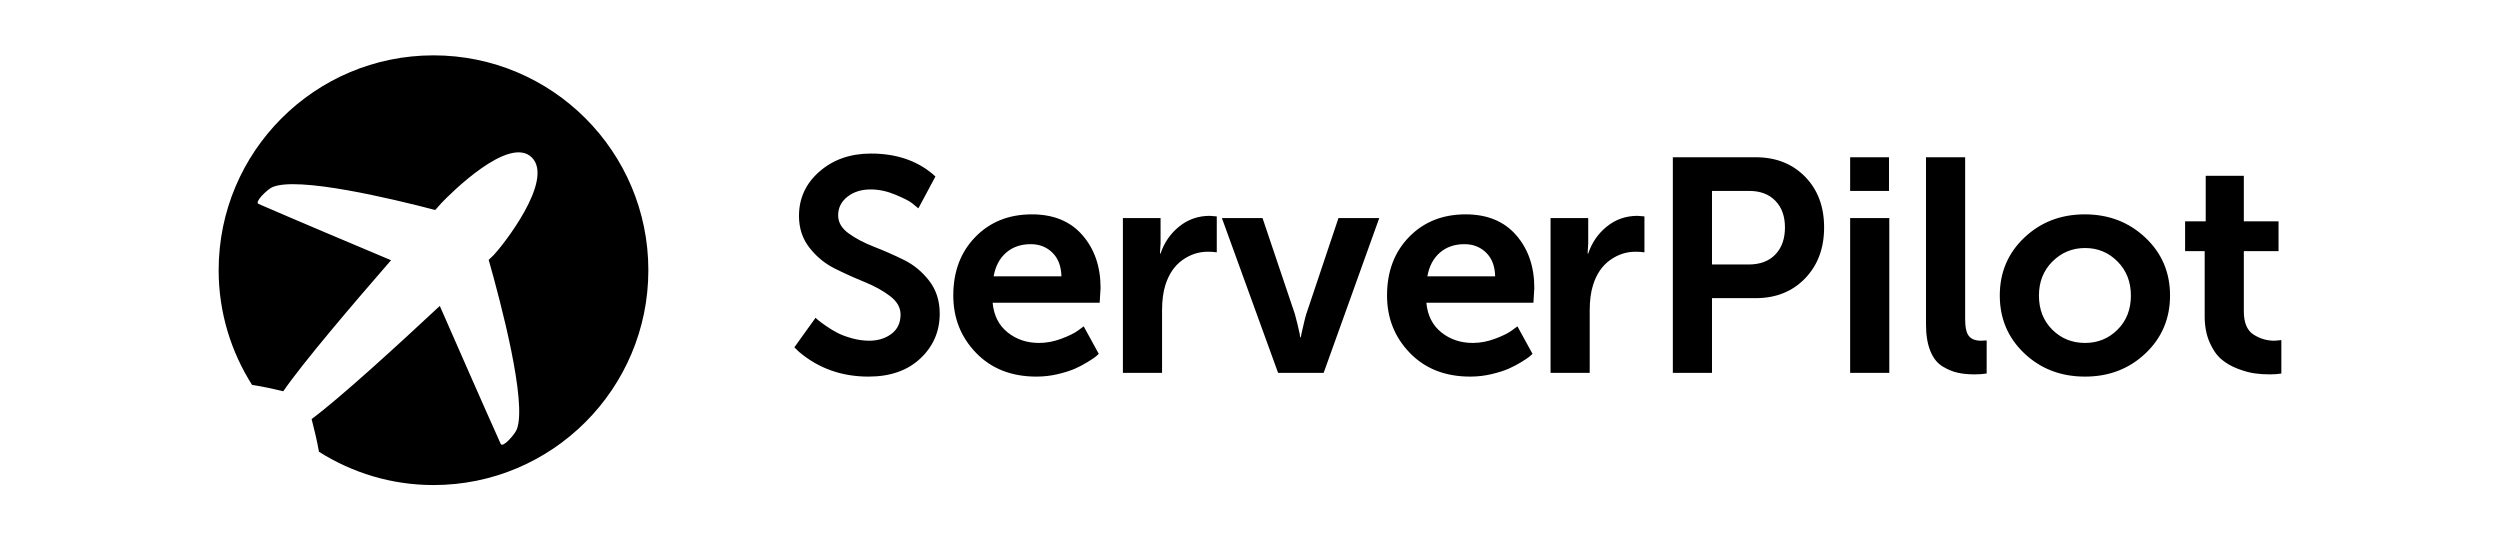
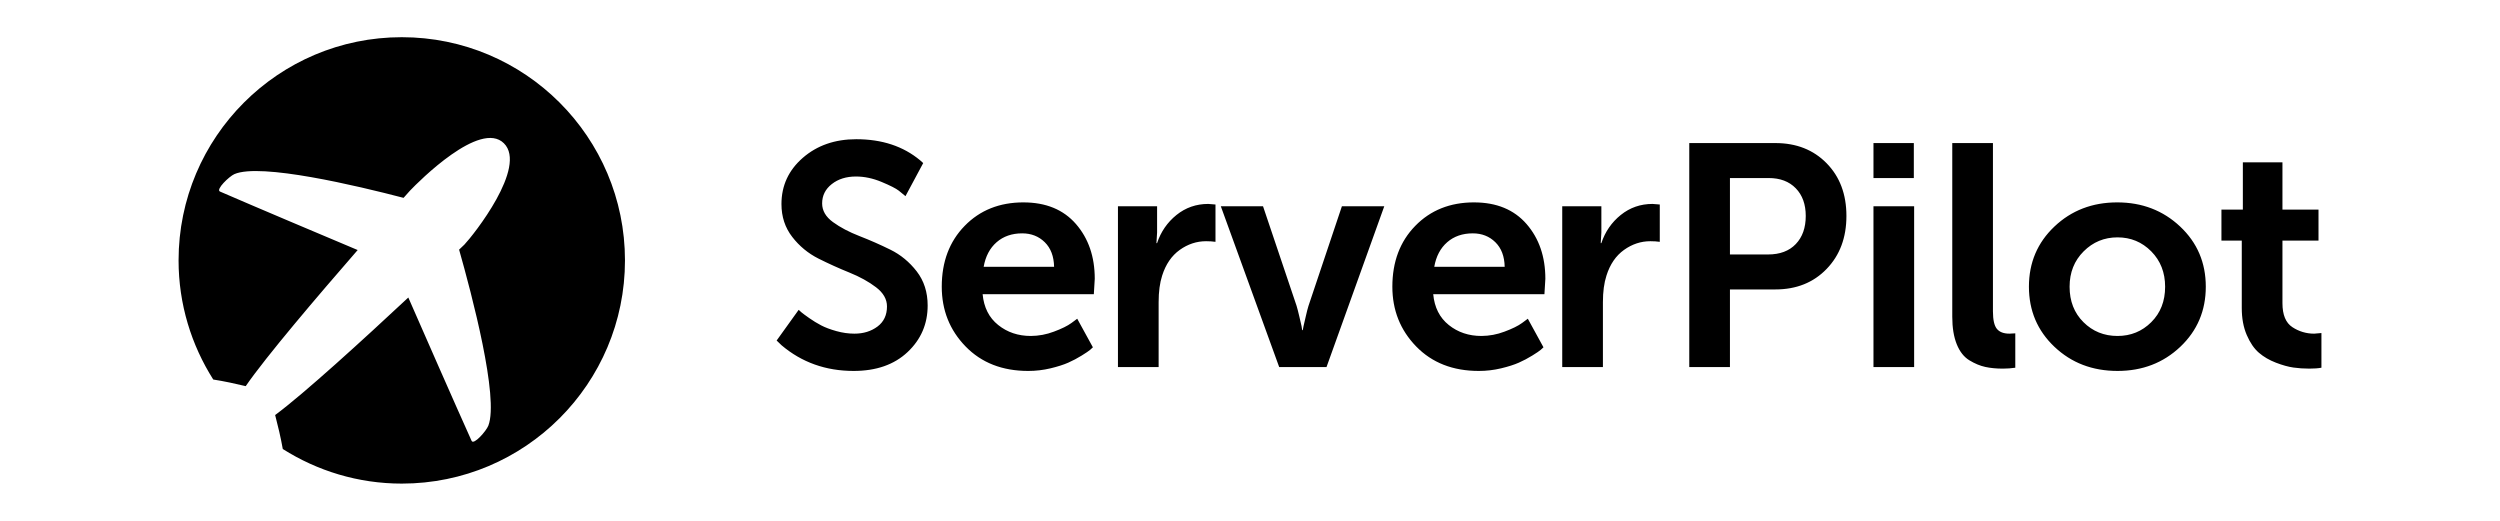
- <svg xmlns="http://www.w3.org/2000/svg" viewBox="0 0 2423.314 523.824" width="2019.428" height="436.52">
-   <path d="M876.08 251.894c-9.576-4.71-19.198-8.947-28.862-12.694-9.652-3.75-17.872-8.084-24.638-12.994-6.77-4.906-10.15-10.728-10.15-17.461 0-7.309 2.994-13.326 9-18.036 5.993-4.722 13.514-7.077 22.549-7.077 7.872 0 15.835 1.687 23.895 5.053 8.075 3.373 13.425 6.087 16.056 8.15 2.633 2.072 4.735 3.781 6.262 5.125l16.543-30.874-2.875-2.572c-15.75-13.115-35.608-19.673-59.583-19.673-19.926 0-36.546 5.785-49.851 17.34-13.301 11.566-19.95 25.943-19.95 43.138 0 11.836 3.362 22.083 10.108 30.741 6.757 8.659 14.887 15.371 24.393 20.137a398.028 398.028 0 0028.886 13.061c9.744 3.946 18.025 8.514 24.85 13.711 6.82 5.197 10.227 11.159 10.227 17.892 0 8.085-2.95 14.339-8.854 18.769-5.918 4.421-13.083 6.633-21.544 6.633-5.54 0-11.16-.797-16.832-2.378-5.681-1.587-10.403-3.371-14.186-5.34a99.237 99.237 0 01-11.102-6.784c-3.628-2.552-6.04-4.329-7.233-5.336-1.196-1.02-2.077-1.808-2.654-2.389l-20.557 28.64 4.6 4.425c18.855 15.967 41.259 23.95 67.247 23.95 21.098 0 37.884-5.87 50.357-17.626 12.476-11.756 18.71-26.23 18.71-43.424 0-12.415-3.404-23.02-10.205-31.826-6.815-8.803-15.01-15.56-24.606-20.281zm124.158-44.112c-22.313 0-40.604 7.309-54.822 21.928-14.247 14.608-21.367 33.518-21.367 56.708 0 21.952 7.41 40.538 22.217 55.777 14.807 15.237 34.279 22.856 58.43 22.856 7.09 0 14.012-.806 20.779-2.42 6.746-1.621 12.275-3.385 16.6-5.299a102.291 102.291 0 0012.505-6.611c4.028-2.499 6.636-4.265 7.83-5.292 1.196-1.026 2.08-1.84 2.655-2.427l-14.62-26.673-5.33 3.954c-3.738 2.726-9.221 5.43-16.453 8.11-7.232 2.688-14.4 4.024-21.498 4.024-11.791 0-21.94-3.403-30.474-10.233-8.527-6.818-13.361-16.395-14.51-28.725h103.757l.873-14.375c0-20.6-5.848-37.636-17.538-51.1-11.7-13.467-28.032-20.202-49.034-20.202zm-37.087 60.09c1.736-9.775 5.762-17.416 12.087-22.929 6.316-5.512 14.278-8.266 23.864-8.266 8.438 0 15.448 2.753 21.055 8.266 5.607 5.513 8.505 13.154 8.703 22.929zm179.928-48.358c-8.523 6.869-14.574 15.615-18.135 26.253h-.587l.609-9.925v-24.465h-36.515V361.46h37.953v-60.555c0-9.755 1.093-18.037 3.305-24.865 3.364-10.529 8.824-18.495 16.39-23.915 7.562-5.408 15.769-8.116 24.58-8.116 3.262 0 6.182.193 8.772.575V209.76l-6.76-.541c-11.208.001-21.085 3.434-29.612 10.295zm123.133 84.873c-.771 2.492-1.578 5.656-2.446 9.488l-2.155 9.344-.717 3.736h-.573l-.576-3.736-2.156-9.344c-.863-3.738-1.682-6.9-2.446-9.488l-31.338-93.01h-39.39l54.487 150.083h44.132l53.909-150.083h-39.534zm154.464-96.605c-22.328 0-40.607 7.309-54.838 21.928-14.233 14.608-21.354 33.518-21.354 56.708 0 21.952 7.408 40.538 22.215 55.777 14.809 15.237 34.282 22.856 58.432 22.856 7.09 0 14.01-.806 20.768-2.42 6.758-1.621 12.287-3.385 16.6-5.299a101.476 101.476 0 0012.516-6.611c4.024-2.499 6.637-4.265 7.83-5.292 1.193-1.026 2.08-1.84 2.656-2.427l-14.62-26.673-5.332 3.954c-3.736 2.726-9.221 5.43-16.454 8.11-7.23 2.688-14.396 4.024-21.498 4.024-11.787 0-21.94-3.403-30.477-10.233-8.523-6.818-13.358-16.395-14.508-28.725h103.762l.873-14.375c0-20.6-5.85-37.636-17.54-51.1-11.701-13.467-28.042-20.202-49.031-20.202zm-37.091 60.09c1.724-9.775 5.749-17.416 12.077-22.929 6.323-5.512 14.287-8.266 23.863-8.266 8.438 0 15.459 2.753 21.062 8.266 5.61 5.513 8.506 13.154 8.705 22.929zm174.034-48.358c-8.524 6.869-14.575 15.615-18.135 26.253h-.575l.597-9.925v-24.465h-36.515V361.46h37.952v-60.555c0-9.755 1.105-18.037 3.318-24.865 3.34-10.529 8.804-18.495 16.387-23.915 7.564-5.408 15.758-8.116 24.573-8.116 3.264 0 6.19.193 8.78.575V209.76l-6.768-.541c-11.214.001-21.077 3.434-29.614 10.295zm144.243-67.077h-80.335v209.022h37.949v-72.455h42.386c19.574 0 35.509-6.369 47.817-19.118 12.315-12.741 18.478-29.229 18.478-49.454 0-20.219-6.162-36.608-18.478-49.165-12.308-12.551-28.242-18.83-47.817-18.83zm19.044 94.237c-6.191 6.463-14.807 9.698-25.855 9.698h-35.574v-71.303h36.159c10.65 0 19.079 3.184 25.27 9.56 6.204 6.374 9.3 14.978 9.3 25.803-.001 11.026-3.096 19.768-9.3 26.242zm110.15-94.237h-37.663v32.632h37.663zm-37.663 209.022h37.95V211.377h-37.95zm115.15-35.663c-2.443-2.98-3.673-8.416-3.673-16.3V152.437h-37.95v162.156c0 10.162 1.403 18.69 4.199 25.591 2.787 6.9 6.724 11.887 11.769 14.949 5.042 3.072 9.995 5.133 14.862 6.182 4.844 1.054 10.283 1.581 16.322 1.581 4.025 0 7.915-.282 11.654-.846v-32.075l-5.463.288c-5.375 0-9.28-1.487-11.72-4.467zm171.004-95.477c-15.96-15.023-35.542-22.538-58.721-22.538-23.201 0-42.73 7.514-58.587 22.538-15.857 15.028-23.797 33.721-23.797 56.098 0 22.381 7.939 41.08 23.797 56.099 15.857 15.027 35.475 22.534 58.874 22.534 23.177 0 42.708-7.507 58.577-22.534 15.854-15.02 23.784-33.718 23.784-56.099 0-22.376-7.971-41.07-23.927-56.098zm-26.96 89.24c-8.625 8.576-19.11 12.859-31.474 12.859-12.563 0-23.154-4.283-31.78-12.859-8.626-8.572-12.94-19.595-12.94-33.07 0-13.286 4.359-24.284 13.094-33.002 8.715-8.716 19.266-13.071 31.627-13.071 12.364 0 22.849 4.355 31.474 13.071 8.626 8.718 12.938 19.716 12.938 33.002 0 13.475-4.313 24.497-12.94 33.07zm152.028 10.704c-7.387 0-14.155-2.02-20.348-6.061-6.172-4.035-9.268-11.489-9.268-22.354v-58.414h33.642v-28.896h-33.642v-44.133h-36.945v44.133h-19.983v28.896h18.978V306.4c0 9.585 1.549 17.969 4.655 25.155 3.107 7.188 6.878 12.701 11.335 16.532 4.468 3.838 9.765 6.924 15.9 9.272 6.15 2.352 11.59 3.861 16.347 4.528 4.732.676 9.643 1.007 14.726 1.007 4.604 0 8.385-.286 11.359-.856v-32.351zM420.203 53.652c-115.02 0-208.26 93.239-208.26 208.259 0 40.912 11.974 78.964 32.357 111.15 9.999 1.562 20.988 3.937 30.29 6.187 18.71-27.272 67.044-83.996 104.465-127.007-32.631-13.724-94.571-39.849-128.463-54.571-4.257-1.837 8.672-14.197 13.41-16.257 24.346-10.635 114.62 10.844 157.868 22.136 3.805-4.278 5.984-6.706 5.984-6.706 8.402-8.803 65.506-66.144 87.635-44.218 22.162 21.939-28.44 85.728-36.857 94.539 0 0-1.771 1.693-4.94 4.711 11.869 41.784 37.389 138.376 27.272 164.265-1.896 4.907-13.651 18.395-15.612 14.13-16.095-35.715-45.315-102.41-59.041-133.73-41.692 38.918-97.391 89.814-124.257 109.647 2.54 9.696 5.302 21.276 7.125 31.708 32.16 20.337 70.16 32.277 111.025 32.277 115.02 0 208.26-93.239 208.26-208.26 0-115.021-93.241-208.26-208.261-208.26z" />
+ <svg xmlns="http://www.w3.org/2000/svg" viewBox="0 0 350 72.912" width="250" height="52.08">
+   <path d="M124.649 34.953a54.252 54.252 0 00-4.33-1.905c-1.449-.563-2.682-1.213-3.697-1.95-1.016-.736-1.523-1.61-1.523-2.62 0-1.096.449-1.999 1.35-2.706.9-.708 2.028-1.061 3.384-1.061 1.18 0 2.375.253 3.585.758 1.211.506 2.014.913 2.409 1.223.395.31.71.567.94.769l2.482-4.633-.432-.386c-2.363-1.968-5.342-2.952-8.94-2.952-2.99 0-5.483.868-7.48 2.602-1.995 1.736-2.993 3.893-2.993 6.473 0 1.776.505 3.313 1.517 4.612a10.663 10.663 0 003.66 3.022 59.721 59.721 0 004.334 1.96c1.462.591 2.704 1.277 3.728 2.057s1.535 1.674 1.535 2.684c0 1.213-.443 2.152-1.329 2.816-.888.664-1.963.996-3.232.996-.831 0-1.675-.12-2.526-.357-.852-.238-1.56-.506-2.128-.802a14.89 14.89 0 01-1.666-1.017c-.544-.383-.906-.65-1.085-.801a7.084 7.084 0 01-.398-.358l-3.085 4.297.69.664c2.83 2.395 6.191 3.593 10.09 3.593 3.166 0 5.685-.88 7.556-2.644 1.872-1.764 2.807-3.936 2.807-6.516 0-1.863-.51-3.454-1.53-4.775-1.023-1.321-2.253-2.335-3.693-3.043zm18.63-6.619c-3.349 0-6.093 1.097-8.227 3.29-2.137 2.192-3.206 5.03-3.206 8.509 0 3.294 1.112 6.082 3.334 8.369 2.222 2.286 5.143 3.43 8.767 3.43 1.064 0 2.102-.122 3.118-.364 1.012-.243 1.841-.508 2.49-.795a15.348 15.348 0 001.877-.992c.604-.375.995-.64 1.175-.794.179-.154.312-.276.398-.364l-2.194-4.002-.8.593c-.56.41-1.383.815-2.468 1.217a9.21 9.21 0 01-3.226.604c-1.769 0-3.292-.51-4.572-1.536-1.28-1.023-2.005-2.46-2.177-4.31h15.568l.13-2.157c0-3.09-.877-5.647-2.63-7.667-1.756-2.02-4.207-3.03-7.358-3.03zm-5.566 9.016c.26-1.466.865-2.613 1.814-3.44.948-.827 2.142-1.24 3.58-1.24 1.267 0 2.318.413 3.16 1.24.841.827 1.276 1.974 1.306 3.44zm26.997-7.256c-1.278 1.031-2.186 2.343-2.72 3.94h-.089l.092-1.49v-3.67h-5.48v22.518h5.695v-9.085c0-1.464.164-2.707.496-3.731.505-1.58 1.324-2.775 2.46-3.589 1.134-.811 2.366-1.217 3.688-1.217.489 0 .927.029 1.316.086v-5.225l-1.015-.081c-1.681 0-3.163.515-4.443 1.544zm18.476 12.735c-.116.374-.237.849-.367 1.424l-.324 1.402-.107.56h-.086l-.086-.56-.324-1.402c-.13-.561-.252-1.036-.367-1.424l-4.702-13.955h-5.91l8.175 22.518h6.622l8.089-22.518h-5.932zm23.176-14.495c-3.35 0-6.093 1.097-8.228 3.29-2.136 2.192-3.204 5.03-3.204 8.509 0 3.294 1.111 6.082 3.333 8.369 2.222 2.286 5.144 3.43 8.767 3.43 1.064 0 2.102-.122 3.116-.364 1.014-.243 1.844-.508 2.491-.795a15.226 15.226 0 001.878-.992c.604-.375.996-.64 1.175-.794.179-.154.312-.276.398-.364l-2.193-4.002-.8.593c-.56.41-1.384.815-2.47 1.217a9.206 9.206 0 01-3.225.604c-1.768 0-3.292-.51-4.573-1.536-1.278-1.023-2.004-2.46-2.176-4.31h15.568l.131-2.157c0-3.09-.877-5.647-2.631-7.667-1.756-2.02-4.208-3.03-7.357-3.03zm-5.565 9.016c.258-1.466.862-2.613 1.812-3.44.948-.827 2.143-1.24 3.58-1.24 1.266 0 2.32.413 3.16 1.24.842.827 1.277 1.974 1.306 3.44zm26.112-7.256c-1.279 1.031-2.187 2.343-2.72 3.94h-.087l.09-1.49v-3.67h-5.479v22.518h5.695v-9.085c0-1.464.165-2.707.498-3.731.5-1.58 1.32-2.775 2.458-3.589 1.135-.811 2.365-1.217 3.687-1.217.49 0 .93.029 1.318.086v-5.225l-1.016-.081c-1.682 0-3.162.515-4.443 1.544zm21.643-10.064h-12.054v31.362h5.694V40.521h6.36c2.937 0 5.328-.956 7.174-2.869 1.848-1.911 2.773-4.385 2.773-7.42 0-3.034-.925-5.493-2.773-7.377-1.846-1.883-4.237-2.825-7.174-2.825zm2.857 14.14c-.929.97-2.222 1.455-3.88 1.455h-5.337V24.926h5.426c1.598 0 2.862.478 3.791 1.435.931.956 1.396 2.247 1.396 3.871 0 1.655-.465 2.966-1.396 3.938zm16.527-14.14h-5.65v4.896h5.65zm-5.65 31.362h5.693V28.874h-5.694zm17.277-5.35c-.367-.448-.551-1.263-.551-2.446V20.03h-5.694v24.33c0 1.525.21 2.805.63 3.84.418 1.035 1.008 1.784 1.765 2.243.757.461 1.5.77 2.23.928.727.158 1.543.237 2.45.237.603 0 1.187-.042 1.748-.127v-4.813l-.82.043c-.806 0-1.392-.223-1.758-.67zm25.658-14.326c-2.395-2.254-5.333-3.382-8.81-3.382-3.482 0-6.412 1.127-8.792 3.382-2.379 2.254-3.57 5.06-3.57 8.417 0 3.358 1.191 6.163 3.57 8.417 2.38 2.255 5.323 3.381 8.834 3.381 3.478 0 6.408-1.126 8.79-3.381 2.378-2.254 3.568-5.06 3.568-8.417 0-3.358-1.196-6.163-3.59-8.417zm-4.045 13.39c-1.295 1.286-2.868 1.929-4.723 1.929-1.885 0-3.474-.643-4.768-1.93-1.295-1.286-1.942-2.94-1.942-4.961 0-1.994.654-3.644 1.965-4.952 1.307-1.308 2.89-1.961 4.745-1.961s3.429.653 4.723 1.96c1.294 1.309 1.941 2.96 1.941 4.953 0 2.021-.647 3.675-1.942 4.961zm22.81 1.606a5.469 5.469 0 01-3.053-.91c-.926-.605-1.39-1.724-1.39-3.354v-8.765h5.047v-4.335h-5.047v-6.622h-5.544v6.622h-2.998v4.335h2.847v9.448c0 1.438.233 2.696.699 3.774.466 1.079 1.032 1.906 1.7 2.48.671.577 1.466 1.04 2.386 1.392.923.353 1.74.58 2.453.68.71.1 1.447.15 2.21.15.69 0 1.258-.042 1.704-.128v-4.854zM56.248 5.208C38.99 5.208 25 19.198 25 36.456c0 6.138 1.797 11.848 4.855 16.677 1.5.234 3.149.59 4.545.928 2.807-4.092 10.06-12.603 15.674-19.056-4.896-2.06-14.19-5.98-19.275-8.188-.639-.276 1.301-2.13 2.012-2.44 3.653-1.595 17.198 1.628 23.687 3.322.571-.642.898-1.006.898-1.006 1.26-1.321 9.829-9.925 13.149-6.635 3.325 3.292-4.267 12.863-5.53 14.185l-.741.707c1.78 6.27 5.61 20.762 4.092 24.647-.285.736-2.049 2.76-2.343 2.12-2.415-5.359-6.8-15.366-8.859-20.065C50.91 47.49 42.552 55.128 38.52 58.103c.382 1.455.796 3.193 1.07 4.758 4.825 3.051 10.527 4.843 16.658 4.843 17.258 0 31.248-13.99 31.248-31.248 0-17.258-13.99-31.248-31.248-31.248z" />
</svg>
